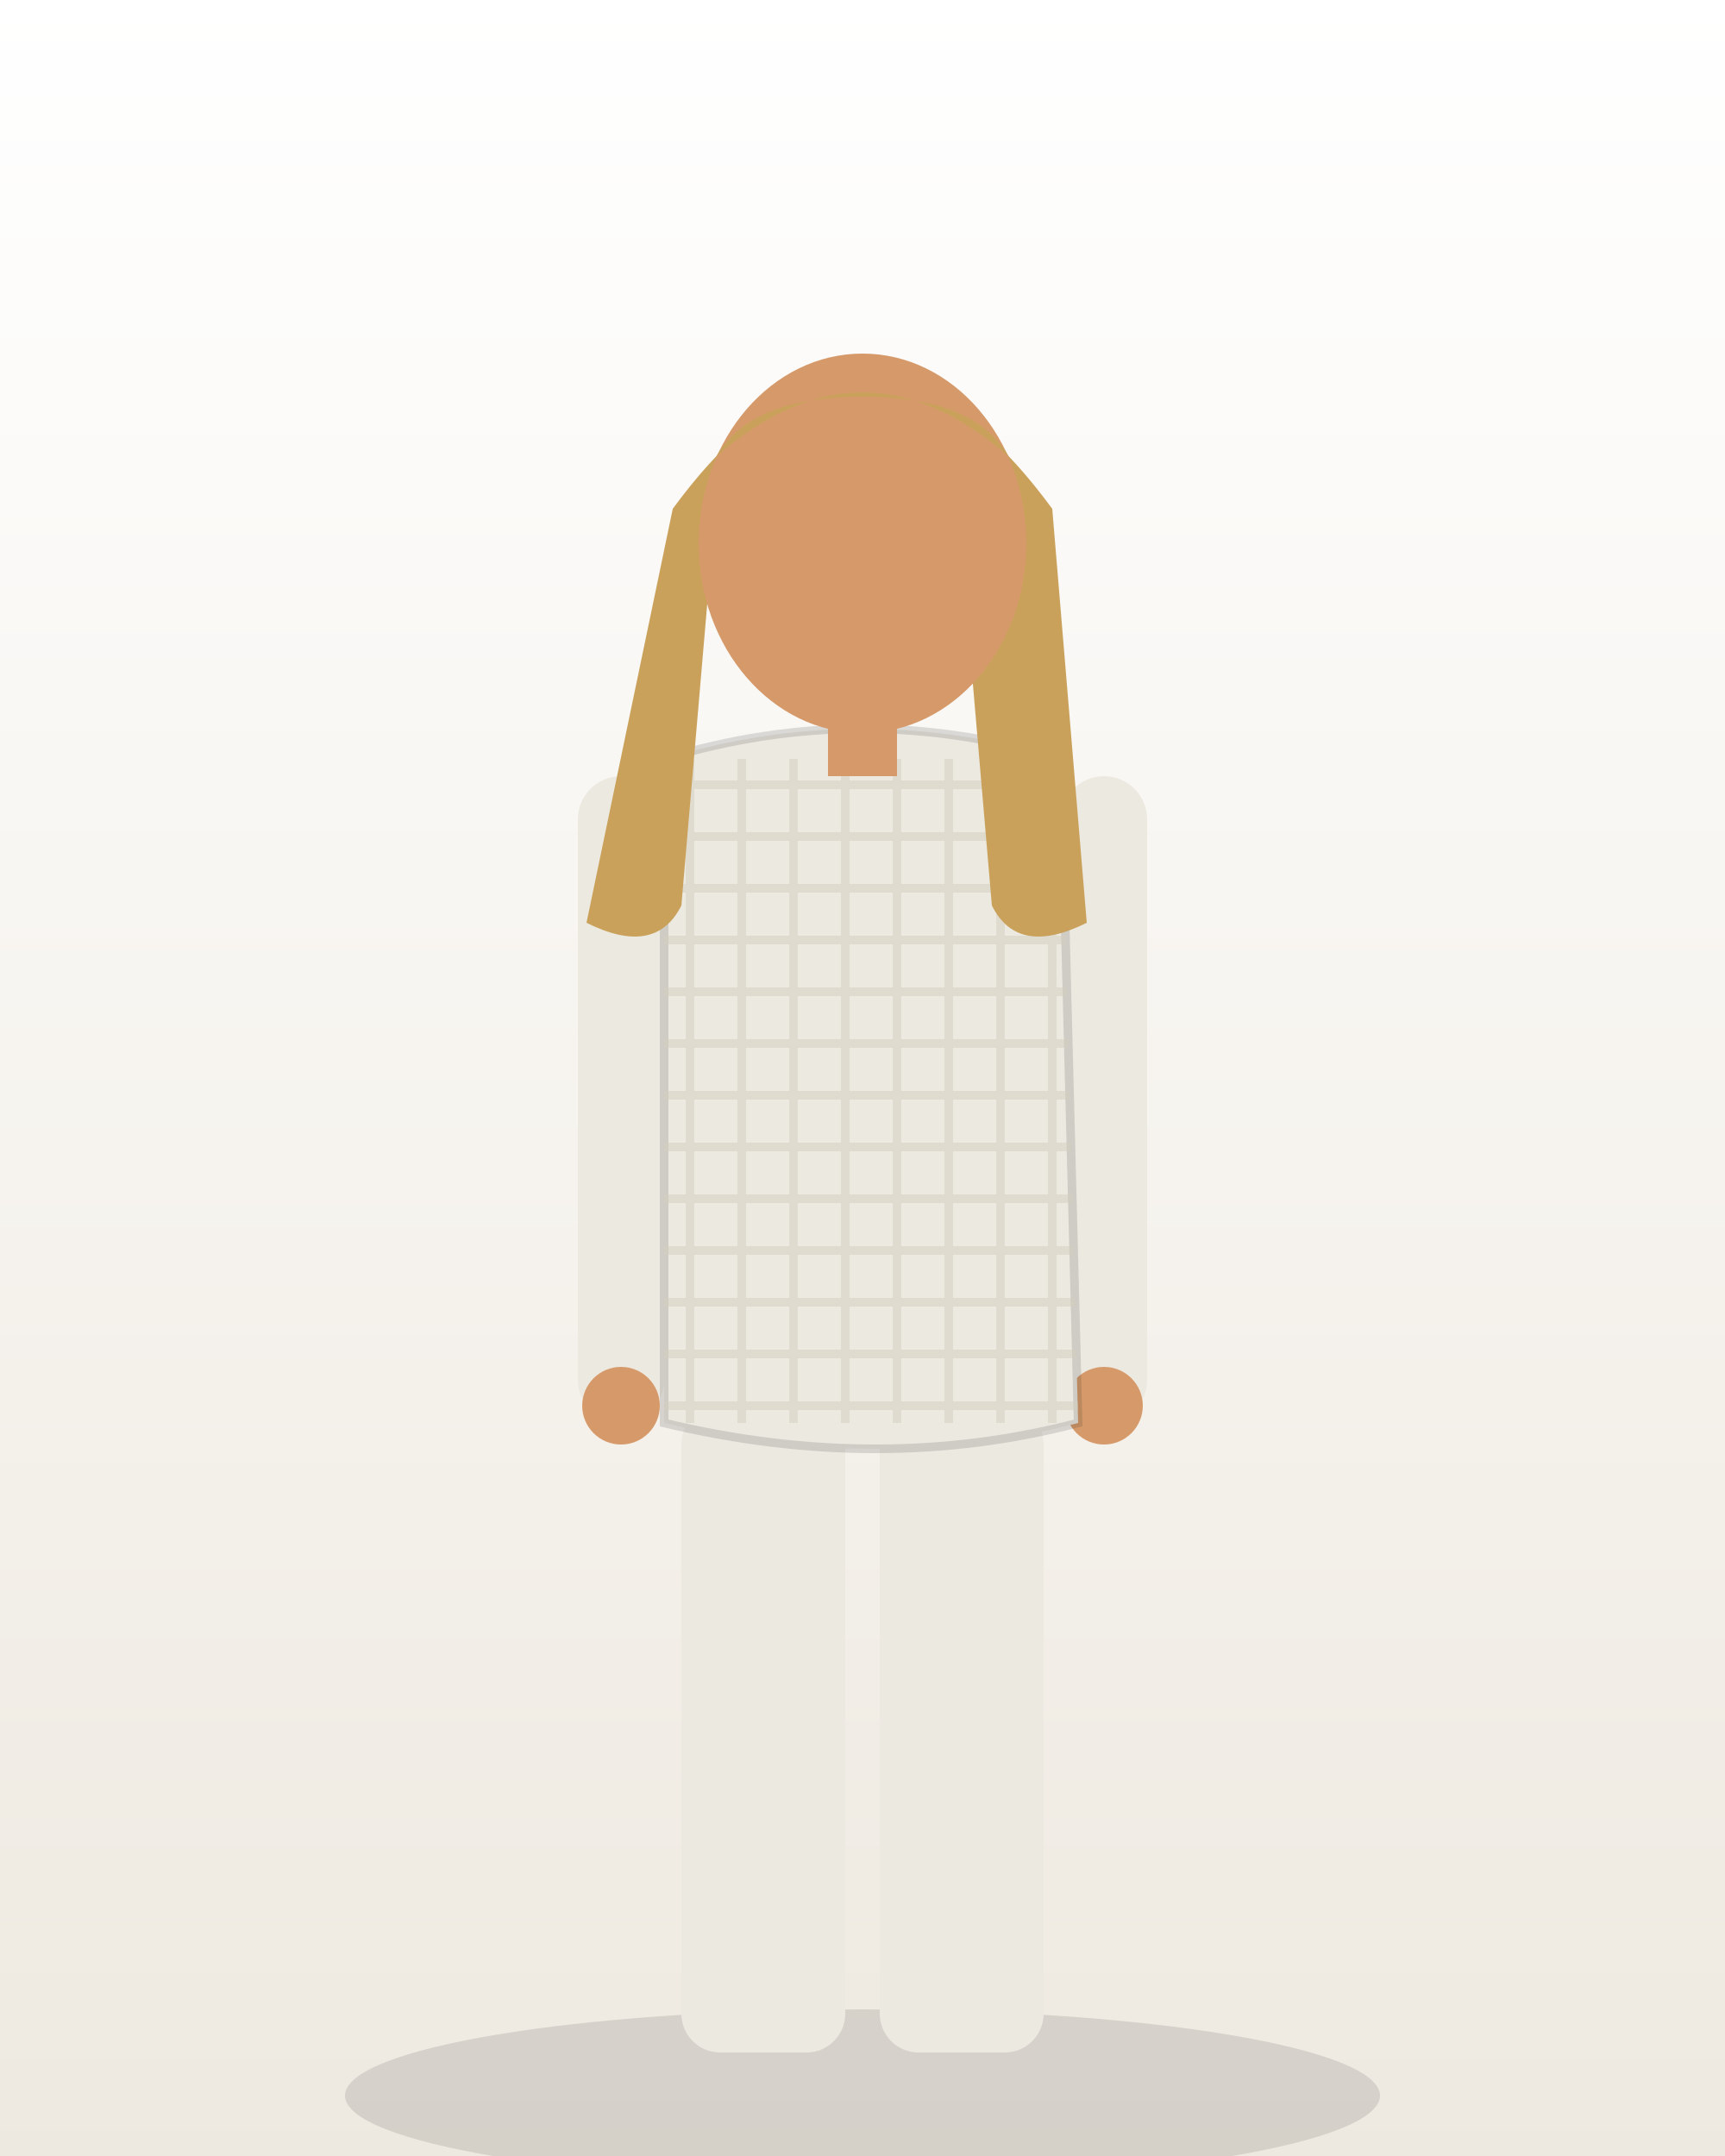
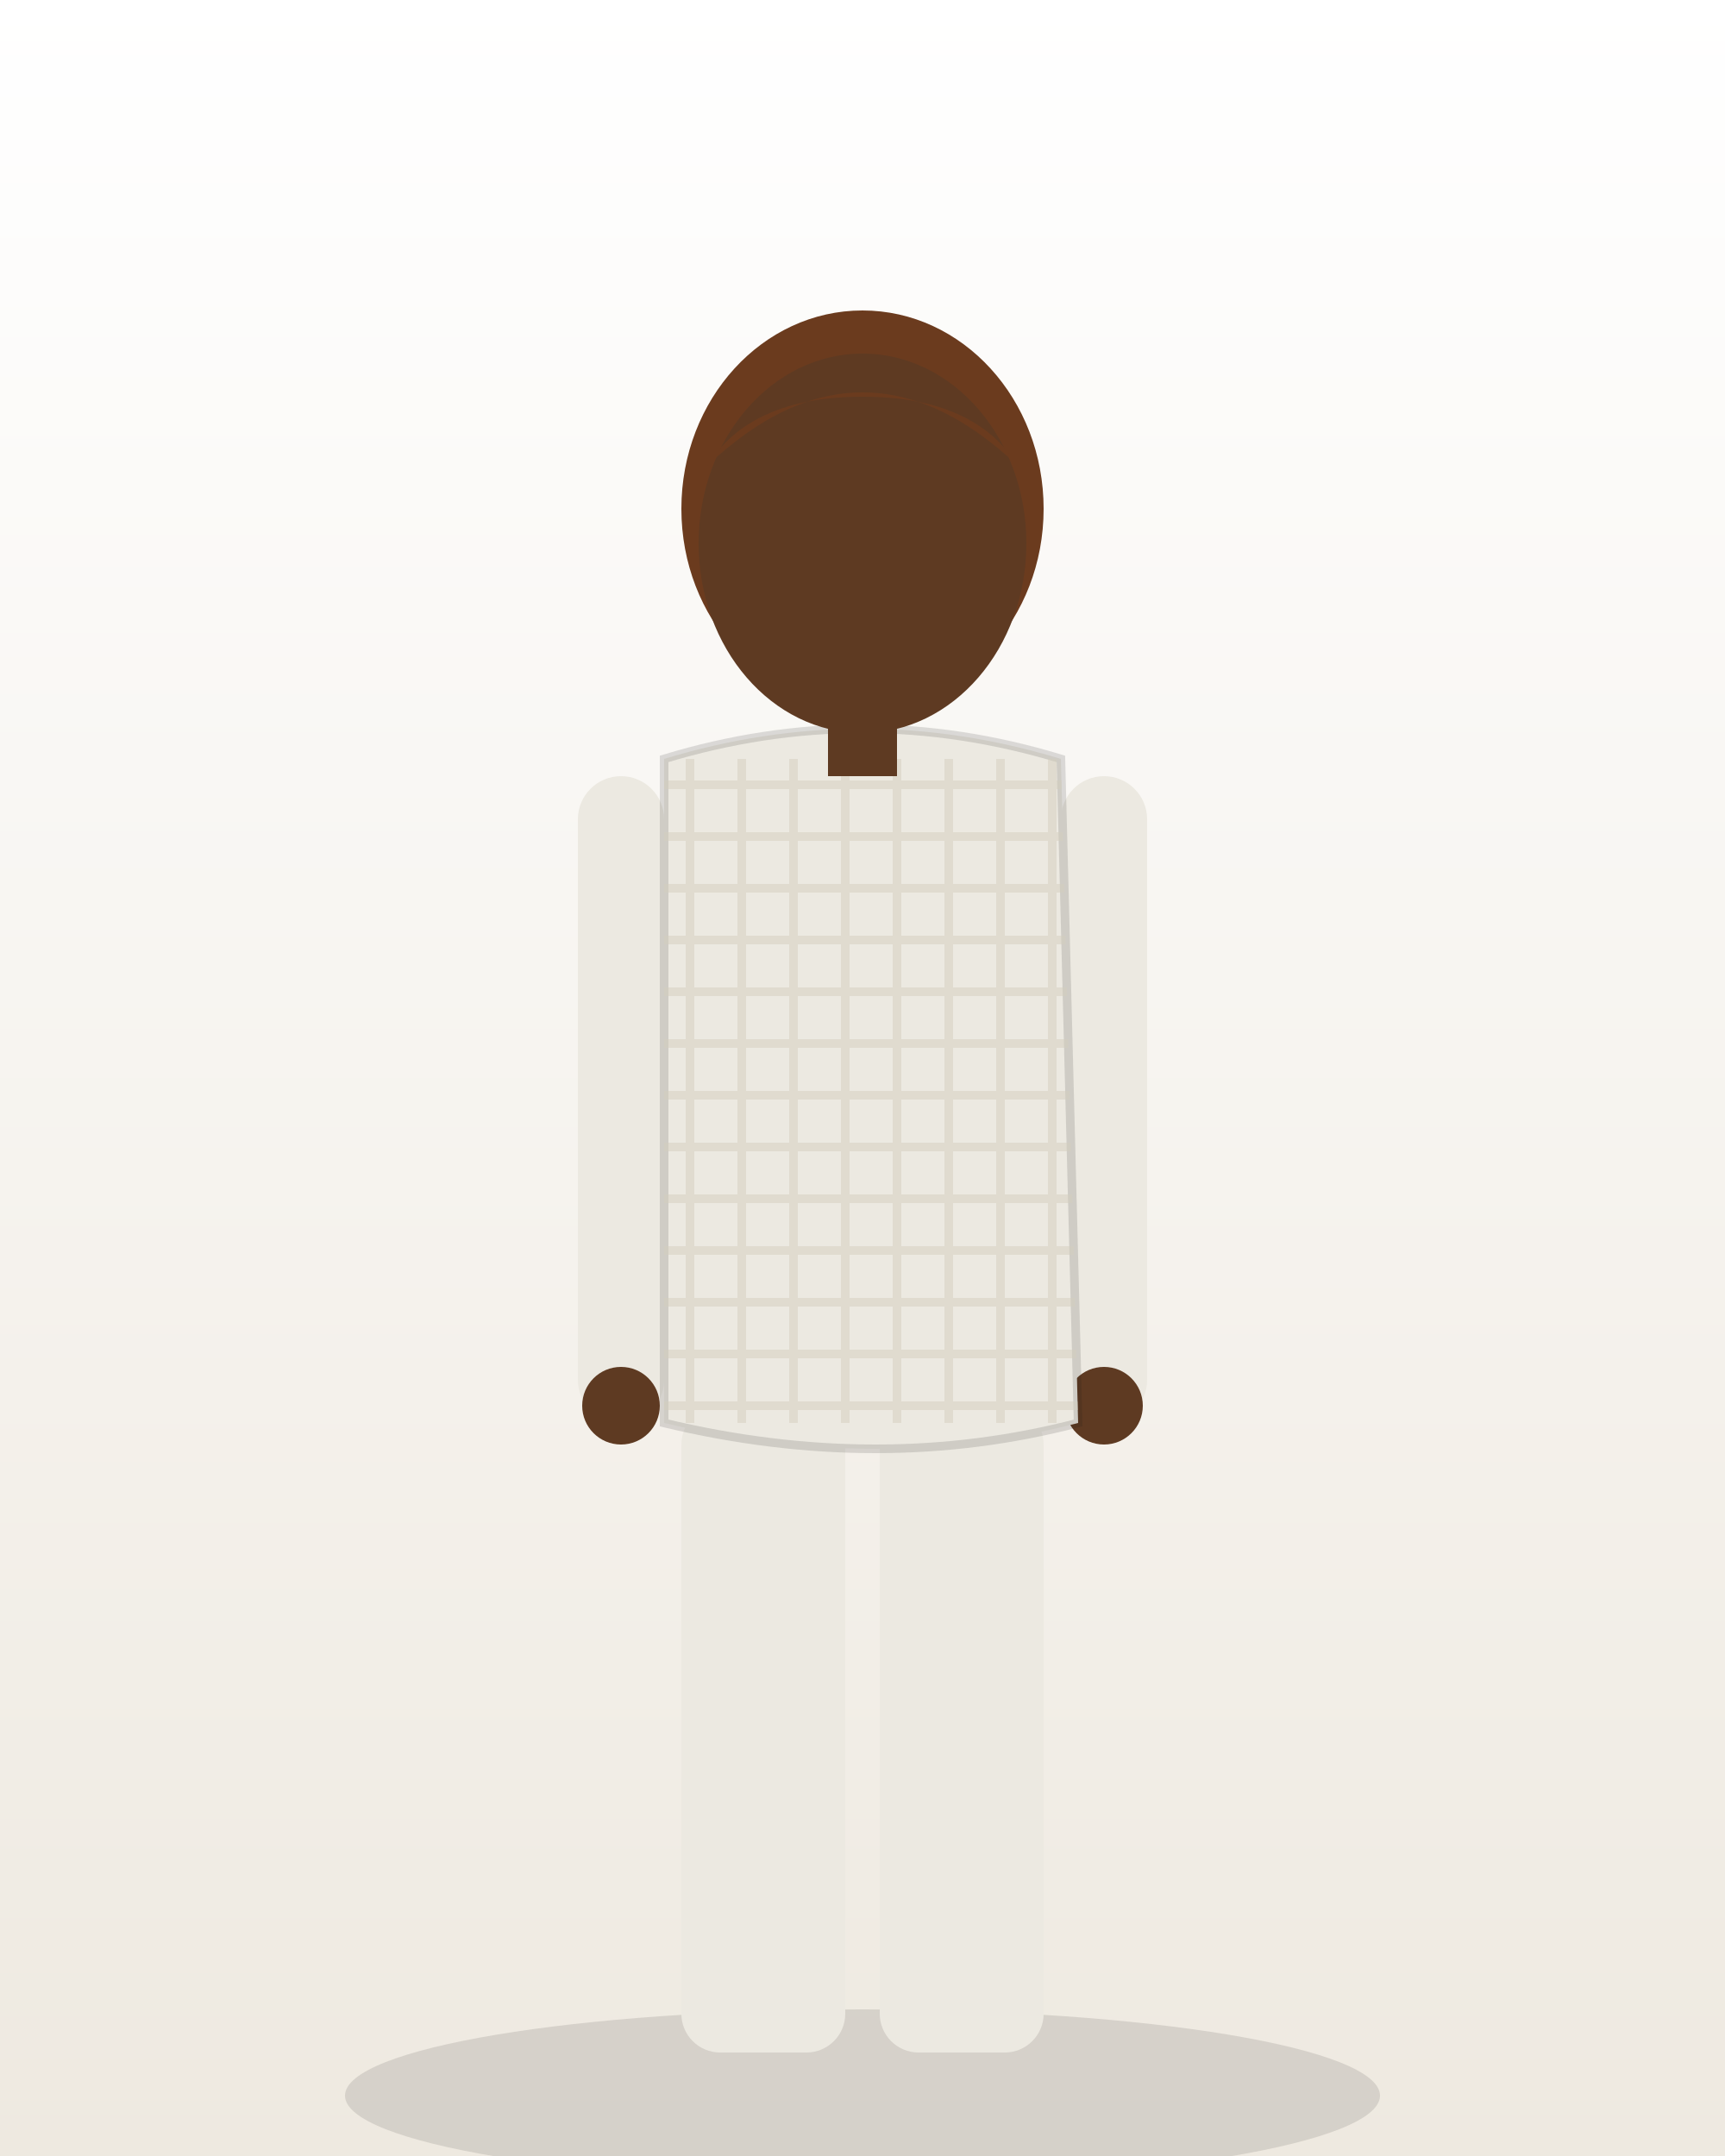
<svg xmlns="http://www.w3.org/2000/svg" width="400" height="500" viewBox="0 0 400 500" role="img" aria-label="White Waffle Set illustration">
  <defs>
    <linearGradient id="g-pj-white-waffle" x1="0" y1="0" x2="0" y2="1">
      <stop offset="0" stop-color="#ffffff" />
      <stop offset="1" stop-color="#eee9e0" />
    </linearGradient>
  </defs>
  <rect width="400" height="500" fill="url(#g-pj-white-waffle)" />
  <ellipse cx="200" cy="486" rx="120" ry="20" fill="#1c1a17" opacity="0.12" />
  <clipPath id="t-pj-white-waffle">
    <path d="M154 176     q46 -14 92 0     l4 154     q-46 12 -96 0 Z" />
  </clipPath>
  <rect x="158" y="326" width="38" height="150" rx="9" fill="#ECE9E1" />
  <rect x="204" y="326" width="38" height="150" rx="9" fill="#ECE9E1" />
  <rect x="134" y="180" width="20" height="150" rx="10" fill="#ECE9E1" />
  <rect x="246" y="180" width="20" height="150" rx="10" fill="#ECE9E1" />
-   <circle cx="144" cy="326" r="9" fill="#D69A6A" />
-   <circle cx="256" cy="326" r="9" fill="#D69A6A" />
+   <circle cx="144" cy="326" r="9" fill="#5E3A22" />
+   <circle cx="256" cy="326" r="9" fill="#5E3A22" />
  <path d="M154 176     q46 -14 92 0     l4 154     q-46 12 -96 0 Z" fill="#ECE9E1" stroke="#1c1a17" stroke-opacity="0.14" stroke-width="2" />
  <g clip-path="url(#t-pj-white-waffle)">
    <g stroke="#D4CDBE" stroke-width="2" opacity="0.5">
      <line x1="160" y1="176" x2="160" y2="330" />
      <line x1="172" y1="176" x2="172" y2="330" />
      <line x1="184" y1="176" x2="184" y2="330" />
      <line x1="196" y1="176" x2="196" y2="330" />
      <line x1="208" y1="176" x2="208" y2="330" />
      <line x1="220" y1="176" x2="220" y2="330" />
      <line x1="232" y1="176" x2="232" y2="330" />
      <line x1="244" y1="176" x2="244" y2="330" />
      <line x1="154" y1="182" x2="250" y2="182" />
      <line x1="154" y1="194" x2="250" y2="194" />
      <line x1="154" y1="206" x2="250" y2="206" />
      <line x1="154" y1="218" x2="250" y2="218" />
      <line x1="154" y1="230" x2="250" y2="230" />
      <line x1="154" y1="242" x2="250" y2="242" />
      <line x1="154" y1="254" x2="250" y2="254" />
      <line x1="154" y1="266" x2="250" y2="266" />
      <line x1="154" y1="278" x2="250" y2="278" />
      <line x1="154" y1="290" x2="250" y2="290" />
      <line x1="154" y1="302" x2="250" y2="302" />
      <line x1="154" y1="314" x2="250" y2="314" />
      <line x1="154" y1="326" x2="250" y2="326" />
    </g>
  </g>
-   <rect x="192" y="150" width="16" height="30" fill="#D69A6A" />
-   <path d="M156 118 q44 -60 88 0 l8 96 q-16 8 -22 -4 l-6 -70 q-28 14 -60 0 l-6 70 q-6 12 -22 4 Z" fill="#C9A15A" />
-   <ellipse cx="200" cy="126" rx="38" ry="44" fill="#D69A6A" />
-   <path d="M166 106 q34 -30 68 0 q-8 -14 -34 -14 q-26 0 -34 14 Z" fill="#C9A15A" />
+   <rect x="192" y="150" width="16" height="30" fill="#5E3A22" />
+   <ellipse cx="200" cy="118" rx="42" ry="46" fill="#6B3B1E" />
+   <ellipse cx="200" cy="126" rx="38" ry="44" fill="#5E3A22" />
+   <path d="M164 108 q36 -34 72 0 q-10 -16 -36 -16 q-26 0 -36 16 Z" fill="#6B3B1E" />
</svg>
